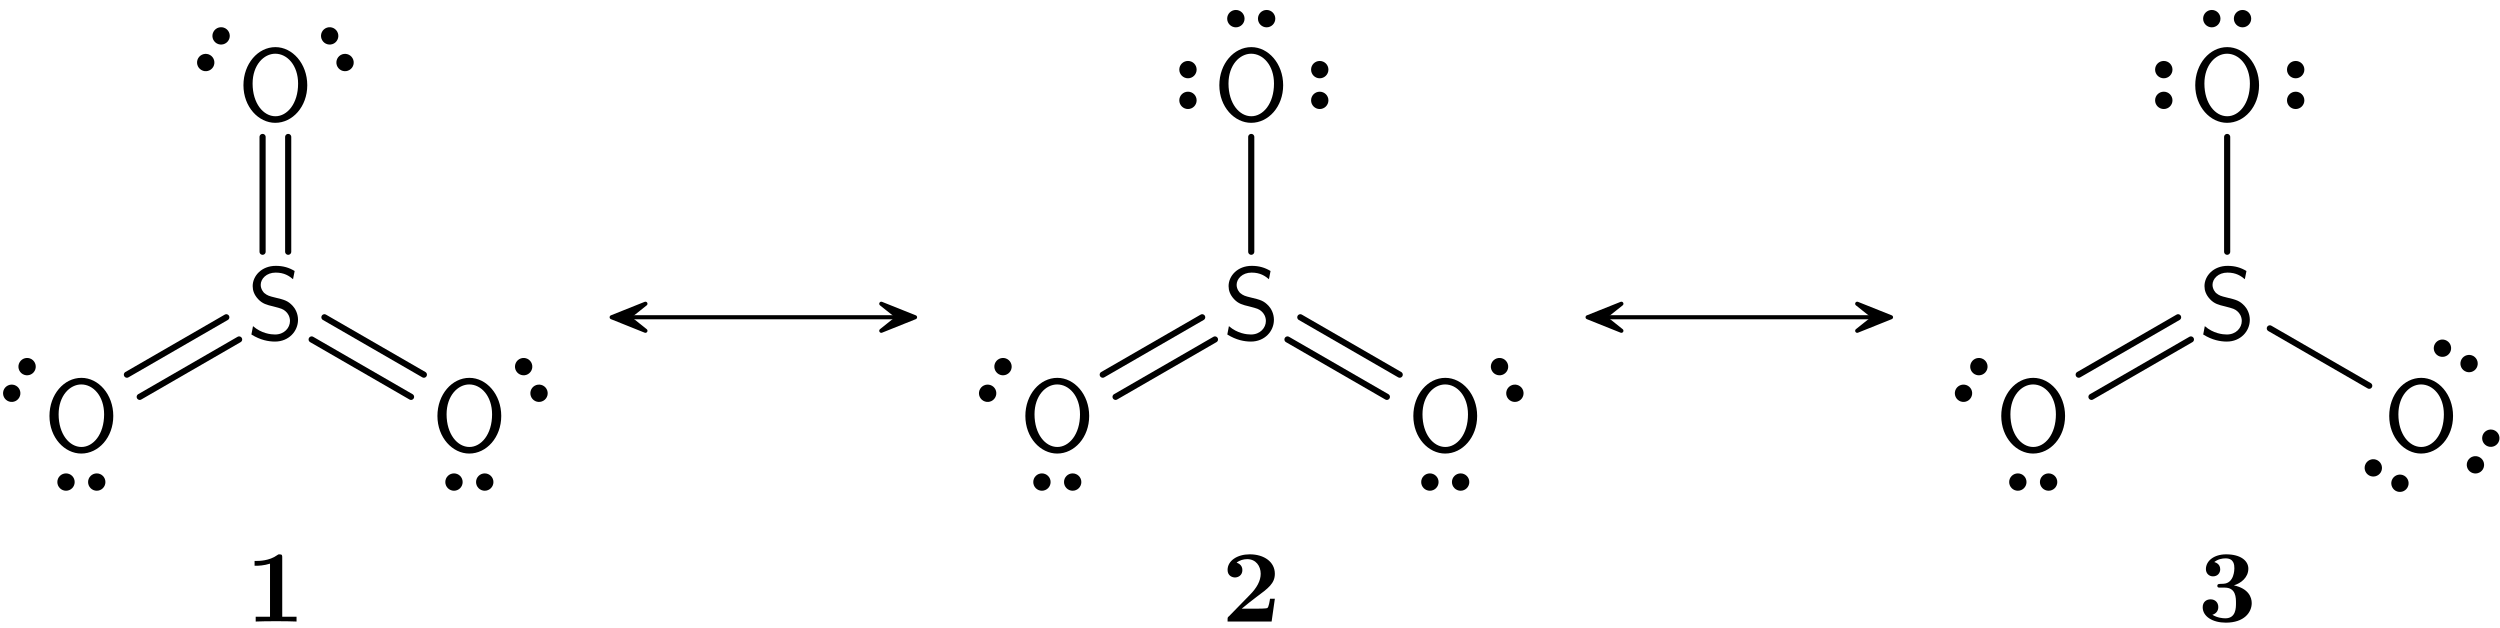
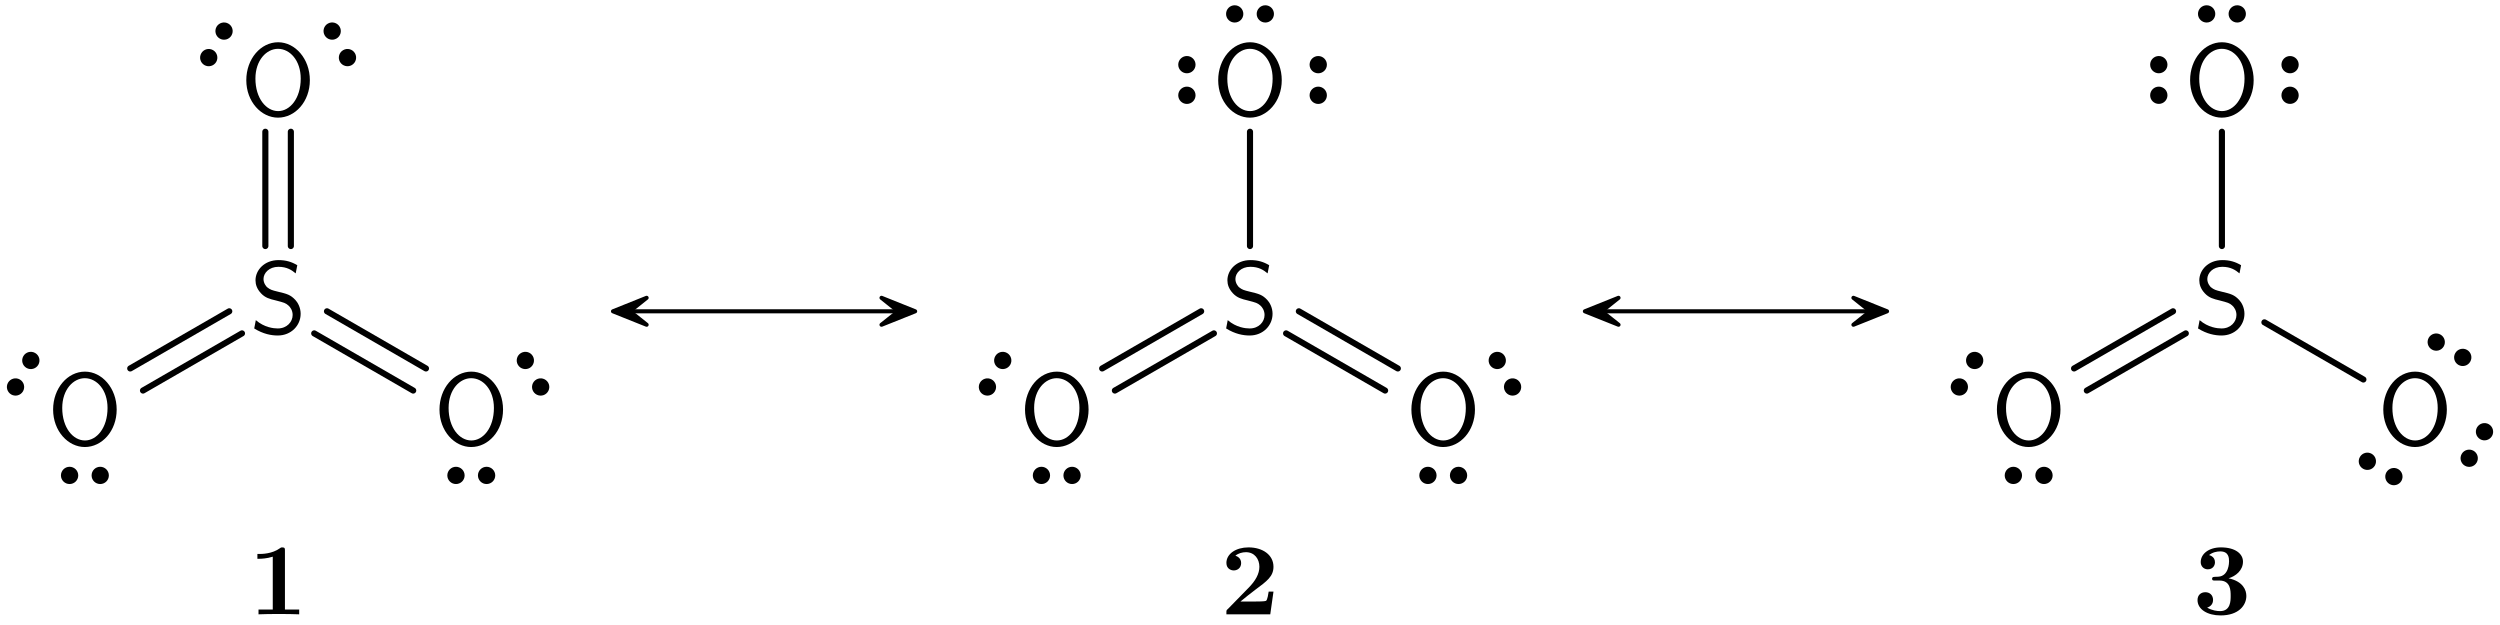
- <svg xmlns="http://www.w3.org/2000/svg" xmlns:xlink="http://www.w3.org/1999/xlink" width="243pt" height="61pt" version="1.1" viewBox="0 0 243 61">
+ <svg xmlns="http://www.w3.org/2000/svg" xmlns:xlink="http://www.w3.org/1999/xlink" width="244pt" height="61pt" version="1.1" viewBox="0 0 244 61">
  <defs>
    <symbol id="b" overflow="visible">
      <path d="m4.969-1.891c0-0.641-0.297-1.125-0.516-1.359-0.469-0.5-0.797-0.594-1.719-0.812-0.578-0.141-0.734-0.188-1.047-0.438-0.062-0.062-0.344-0.359-0.344-0.797 0-0.578 0.547-1.188 1.453-1.188 0.844 0 1.312 0.328 1.688 0.641l0.156-0.797c-0.547-0.328-1.109-0.5-1.828-0.5-1.391 0-2.25 0.984-2.25 1.969 0 0.422 0.141 0.844 0.531 1.266 0.422 0.453 0.859 0.562 1.453 0.703 0.844 0.219 0.938 0.25 1.219 0.484 0.203 0.172 0.422 0.5 0.422 0.938 0 0.656-0.547 1.312-1.453 1.312-0.406 0-1.312-0.094-2.141-0.812l-0.156 0.812c0.875 0.547 1.672 0.688 2.297 0.688 1.328 0 2.234-1 2.234-2.109z" />
    </symbol>
    <symbol id="a" overflow="visible">
      <path d="m6.766-3.438c0-2.094-1.438-3.703-3.094-3.703-1.703 0-3.109 1.625-3.109 3.703 0 2.109 1.469 3.656 3.094 3.656 1.672 0 3.109-1.562 3.109-3.656zm-0.891-0.156c0 1.953-1.062 3.172-2.203 3.172-1.172 0-2.219-1.25-2.219-3.172 0-1.812 1.094-2.906 2.203-2.906 1.156 0 2.219 1.125 2.219 2.906z" />
    </symbol>
    <symbol id="e" overflow="visible">
      <path d="m4.922 0v-0.469h-1.391v-5.734c0-0.234 0-0.328-0.266-0.328-0.109 0-0.125 0-0.219 0.078-0.766 0.562-1.797 0.562-2 0.562h-0.203v0.469h0.203c0.156 0 0.703-0.016 1.297-0.203v5.156h-1.391v0.469c0.438-0.031 1.5-0.031 1.984-0.031s1.547 0 1.984 0.031z" />
    </symbol>
    <symbol id="d" overflow="visible">
      <path d="m5.156-2.219h-0.469c-0.031 0.203-0.125 0.844-0.266 0.906-0.109 0.062-0.859 0.062-1.016 0.062h-1.469c0.469-0.391 1-0.812 1.438-1.141 1.141-0.844 1.781-1.312 1.781-2.25 0-1.156-1.047-1.891-2.438-1.891-1.219 0-2.156 0.625-2.156 1.516 0 0.594 0.484 0.734 0.719 0.734 0.328 0 0.719-0.219 0.719-0.719 0-0.516-0.422-0.672-0.562-0.719 0.281-0.234 0.672-0.344 1.031-0.344 0.844 0 1.312 0.672 1.312 1.422 0 0.688-0.375 1.375-1.078 2.078l-2 2.047c-0.141 0.109-0.141 0.141-0.141 0.344v0.172h4.281z" />
    </symbol>
    <symbol id="c" overflow="visible">
      <path d="m5.25-1.797c0-0.547-0.297-1.406-1.734-1.719 0.688-0.203 1.406-0.766 1.406-1.625 0-0.766-0.75-1.391-2.156-1.391-1.188 0-1.969 0.641-1.969 1.438 0 0.422 0.312 0.703 0.688 0.703 0.453 0 0.703-0.328 0.703-0.688 0-0.578-0.547-0.688-0.578-0.703 0.344-0.281 0.781-0.359 1.094-0.359 0.828 0 0.859 0.641 0.859 0.969 0 0.125-0.016 1.438-1.047 1.5-0.406 0.016-0.438 0.016-0.484 0.031-0.094 0.016-0.125 0.109-0.125 0.172 0 0.172 0.109 0.172 0.281 0.172h0.438c1.094 0 1.094 0.984 1.094 1.5 0 0.469 0 1.484-1.031 1.484-0.266 0-0.781-0.047-1.266-0.344 0.328-0.094 0.578-0.344 0.578-0.75 0-0.453-0.312-0.75-0.75-0.75-0.422 0-0.766 0.266-0.766 0.766 0 0.906 0.969 1.5 2.25 1.5 1.781 0 2.516-1 2.516-1.906z" />
    </symbol>
  </defs>
  <g>
-     <use x="23.999" y="32.982" xlink:href="#b" />
-     <use x="41.955" y="43.868" xlink:href="#a" />
+     <use x="24.375" y="32.526" xlink:href="#b" />
+     <use x="42.331" y="43.412" xlink:href="#a" />
  </g>
-   <path transform="matrix(1,0,0,-1,45.622,46.857)" d="m-0.852 0.002c0 0.355-0.285 0.641-0.641 0.641-0.355 0-0.645-0.285-0.645-0.641 0-0.355 0.289-0.645 0.645-0.645 0.355 0 0.641 0.289 0.641 0.645zm2.992 0c0 0.355-0.289 0.641-0.645 0.641-0.355 0-0.645-0.285-0.645-0.641 0-0.355 0.289-0.645 0.645-0.645 0.355 0 0.645 0.289 0.645 0.645z" stroke="#000" stroke-miterlimit="10" stroke-width=".399" />
-   <path transform="matrix(1,0,0,-1,51.646,36.931)" d="m0.424-0.737c-0.305-0.176-0.41-0.57-0.234-0.879 0.18-0.309 0.57-0.414 0.879-0.234 0.309 0.176 0.414 0.57 0.234 0.879-0.176 0.305-0.57 0.41-0.879 0.234zm-1.492 2.59c-0.309-0.18-0.414-0.574-0.238-0.879 0.18-0.309 0.574-0.414 0.879-0.238 0.309 0.18 0.414 0.574 0.238 0.879-0.18 0.309-0.57 0.414-0.879 0.238z" stroke="#000" stroke-miterlimit="10" stroke-width=".399" />
-   <path transform="matrix(1,0,0,-1,26.767,32.982)" d="m4.768 2.142 9.664-5.578" fill="none" stroke="#000" stroke-linecap="round" stroke-miterlimit="10" stroke-width=".598" />
-   <path transform="matrix(1,0,0,-1,26.767,32.982)" d="m3.526-0.014 9.66-5.578" fill="none" stroke="#000" stroke-linecap="round" stroke-miterlimit="10" stroke-width=".598" />
+   <path transform="matrix(1,0,0,-1,45.998,46.401)" d="m-0.85-0.001c0 0.355-0.289 0.645-0.645 0.645s-0.645-0.289-0.645-0.645c0-0.355 0.289-0.641 0.645-0.641s0.645 0.285 0.645 0.641zm2.988 0c0 0.355-0.289 0.645-0.645 0.645-0.355 0-0.645-0.289-0.645-0.645 0-0.355 0.289-0.641 0.645-0.641 0.355 0 0.645 0.285 0.645 0.641z" stroke="#000" stroke-miterlimit="10" stroke-width=".399" />
+   <path transform="matrix(1,0,0,-1,52.022,36.475)" d="m0.427-0.736c-0.309-0.18-0.414-0.57-0.238-0.879 0.18-0.309 0.57-0.414 0.879-0.238 0.309 0.18 0.414 0.574 0.238 0.879-0.18 0.309-0.574 0.414-0.879 0.238zm-1.496 2.586c-0.309-0.176-0.414-0.57-0.234-0.879 0.176-0.305 0.57-0.41 0.879-0.234 0.305 0.18 0.41 0.57 0.234 0.879-0.176 0.309-0.57 0.414-0.879 0.234z" stroke="#000" stroke-miterlimit="10" stroke-width=".399" />
+   <path transform="matrix(1,0,0,-1,27.143,32.526)" d="m4.771 2.143 9.66-5.578" fill="none" stroke="#000" stroke-linecap="round" stroke-miterlimit="10" stroke-width=".598" />
+   <path transform="matrix(1,0,0,-1,27.143,32.526)" d="m3.525-0.013 9.66-5.578" fill="none" stroke="#000" stroke-linecap="round" stroke-miterlimit="10" stroke-width=".598" />
  <g>
-     <use x="23.1" y="11.721" xlink:href="#a" />
+     <use x="23.476" y="11.265" xlink:href="#a" />
  </g>
-   <path transform="matrix(1,0,0,-1,32.791,4.783)" d="m0.424-0.737c-0.305-0.18-0.41-0.57-0.234-0.879 0.18-0.309 0.57-0.414 0.879-0.234 0.309 0.176 0.414 0.57 0.234 0.879-0.176 0.305-0.57 0.41-0.879 0.234zm-1.492 2.59c-0.309-0.18-0.414-0.574-0.234-0.879 0.176-0.309 0.57-0.414 0.879-0.238 0.305 0.18 0.41 0.57 0.234 0.879-0.18 0.309-0.57 0.414-0.879 0.238z" stroke="#000" stroke-miterlimit="10" stroke-width=".399" />
-   <path transform="matrix(1,0,0,-1,20.743,4.783)" d="m0.425 0.736c0.309-0.176 0.703-0.07 0.879 0.238 0.18 0.305 0.074 0.699-0.234 0.879-0.309 0.176-0.703 0.07-0.879-0.238-0.18-0.309-0.074-0.699 0.234-0.879zm-1.492-2.586c0.305-0.18 0.699-0.074 0.879 0.234 0.176 0.309 0.07 0.699-0.238 0.879-0.305 0.176-0.699 0.07-0.879-0.234-0.176-0.309-0.07-0.703 0.238-0.879z" stroke="#000" stroke-miterlimit="10" stroke-width=".399" />
-   <path transform="matrix(1,0,0,-1,26.767,32.982)" d="m-1.244 8.513v11.156" fill="none" stroke="#000" stroke-linecap="round" stroke-miterlimit="10" stroke-width=".598" />
-   <path transform="matrix(1,0,0,-1,26.767,32.982)" d="m1.245 8.513v11.156" fill="none" stroke="#000" stroke-linecap="round" stroke-miterlimit="10" stroke-width=".598" />
+   <path transform="matrix(1,0,0,-1,33.167,4.328)" d="m0.427-0.738c-0.309-0.176-0.414-0.57-0.238-0.879 0.18-0.305 0.574-0.41 0.879-0.234 0.309 0.18 0.414 0.57 0.238 0.879-0.18 0.309-0.574 0.414-0.879 0.234zm-1.496 2.59c-0.309-0.176-0.414-0.57-0.234-0.879 0.176-0.309 0.57-0.414 0.879-0.234 0.309 0.176 0.414 0.57 0.234 0.879-0.176 0.305-0.57 0.41-0.879 0.234z" stroke="#000" stroke-miterlimit="10" stroke-width=".399" />
+   <path transform="matrix(1,0,0,-1,21.119,4.328)" d="m0.424 0.738c0.309-0.18 0.703-0.074 0.879 0.234 0.18 0.309 0.074 0.703-0.234 0.879-0.309 0.176-0.699 0.07-0.879-0.234-0.176-0.309-0.07-0.703 0.234-0.879zm-1.492-2.59c0.309-0.176 0.699-0.07 0.879 0.234 0.176 0.309 0.07 0.703-0.234 0.879-0.309 0.18-0.703 0.074-0.879-0.234-0.18-0.309-0.074-0.699 0.234-0.879z" stroke="#000" stroke-miterlimit="10" stroke-width=".399" />
+   <path transform="matrix(1,0,0,-1,27.143,32.526)" d="m-1.245 8.514v11.152" fill="none" stroke="#000" stroke-linecap="round" stroke-miterlimit="10" stroke-width=".598" />
+   <path transform="matrix(1,0,0,-1,27.143,32.526)" d="m1.244 8.514v11.152" fill="none" stroke="#000" stroke-linecap="round" stroke-miterlimit="10" stroke-width=".598" />
  <g>
-     <use x="4.245" y="43.868" xlink:href="#a" />
+     <use x="4.621" y="43.412" xlink:href="#a" />
  </g>
-   <path transform="matrix(1,0,0,-1,7.911,46.857)" d="m-0.852 0.002c0 0.355-0.285 0.641-0.641 0.641s-0.645-0.285-0.645-0.641c0-0.355 0.289-0.645 0.645-0.645s0.641 0.289 0.641 0.645zm2.988 0c0 0.355-0.285 0.641-0.641 0.641s-0.645-0.285-0.645-0.641c0-0.355 0.289-0.645 0.645-0.645s0.641 0.289 0.641 0.645z" stroke="#000" stroke-miterlimit="10" stroke-width=".399" />
-   <path transform="matrix(1,0,0,-1,1.887,36.931)" d="m0.425 0.736c0.309-0.176 0.703-0.07 0.879 0.238 0.176 0.305 0.07 0.699-0.234 0.879-0.309 0.176-0.703 0.07-0.879-0.238-0.18-0.305-0.074-0.699 0.234-0.879zm-1.496-2.586c0.309-0.18 0.703-0.074 0.879 0.234 0.18 0.309 0.074 0.703-0.234 0.879-0.309 0.176-0.699 0.07-0.879-0.234-0.176-0.309-0.07-0.703 0.234-0.879z" stroke="#000" stroke-miterlimit="10" stroke-width=".399" />
-   <path transform="matrix(1,0,0,-1,26.767,32.982)" d="m-3.525-0.014-9.66-5.578" fill="none" stroke="#000" stroke-linecap="round" stroke-miterlimit="10" stroke-width=".598" />
-   <path transform="matrix(1,0,0,-1,26.767,32.982)" d="m-4.771 2.142-9.66-5.578" fill="none" stroke="#000" stroke-linecap="round" stroke-miterlimit="10" stroke-width=".598" />
+   <path transform="matrix(1,0,0,-1,8.288,46.401)" d="m-0.851-0.001c0 0.355-0.289 0.645-0.645 0.645-0.355 0-0.645-0.289-0.645-0.645 0-0.355 0.289-0.641 0.645-0.641 0.355 0 0.645 0.285 0.645 0.641zm2.988 0c0 0.355-0.289 0.645-0.645 0.645s-0.641-0.289-0.641-0.645c0-0.355 0.285-0.641 0.641-0.641s0.645 0.285 0.645 0.641z" stroke="#000" stroke-miterlimit="10" stroke-width=".399" />
+   <path transform="matrix(1,0,0,-1,2.263,36.475)" d="m0.424 0.737c0.309-0.176 0.703-0.07 0.879 0.234 0.18 0.309 0.074 0.703-0.234 0.879-0.309 0.18-0.703 0.074-0.879-0.234-0.18-0.309-0.074-0.699 0.234-0.879zm-1.492-2.59c0.305-0.176 0.699-0.07 0.879 0.238 0.176 0.309 0.07 0.699-0.238 0.879-0.305 0.176-0.699 0.07-0.879-0.238-0.176-0.305-0.07-0.699 0.238-0.879z" stroke="#000" stroke-miterlimit="10" stroke-width=".399" />
+   <path transform="matrix(1,0,0,-1,27.143,32.526)" d="m-3.526-0.013-9.66-5.578" fill="none" stroke="#000" stroke-linecap="round" stroke-miterlimit="10" stroke-width=".598" />
+   <path transform="matrix(1,0,0,-1,27.143,32.526)" d="m-4.768 2.143-9.664-5.578" fill="none" stroke="#000" stroke-linecap="round" stroke-miterlimit="10" stroke-width=".598" />
  <g>
-     <use x="23.902" y="60.413" xlink:href="#e" />
+     <use x="24.279" y="59.958" xlink:href="#e" />
  </g>
-   <path transform="matrix(1,0,0,-1,4.245,32.982)" d="m56.942 2.146h26.02" fill="none" stroke="#000" stroke-miterlimit="10" stroke-width=".399" />
-   <path transform="matrix(-1 0 0 1 63.897 30.837)" d="m4.443-0.001-3.281 1.316 1.648-1.316-1.648-1.312z" stroke="#000" stroke-linejoin="round" stroke-miterlimit="10" stroke-width=".399" />
-   <path transform="matrix(1 0 0 -1 84.497 30.837)" d="m4.445 0.001-3.281 1.312 1.645-1.312-1.645-1.316z" stroke="#000" stroke-linejoin="round" stroke-miterlimit="10" stroke-width=".399" />
+   <path transform="matrix(1,0,0,-1,4.621,32.526)" d="m56.942 2.143h26.02" fill="none" stroke="#000" stroke-miterlimit="10" stroke-width=".399" />
+   <path transform="matrix(-1 0 0 1 64.273 30.381)" d="m4.444 0.002-3.281 1.312 1.645-1.312-1.645-1.316z" stroke="#000" stroke-linejoin="round" stroke-miterlimit="10" stroke-width=".399" />
+   <path transform="matrix(1 0 0 -1 84.873 30.381)" d="m4.444-0.002-3.281 1.316 1.648-1.316-1.648-1.312z" stroke="#000" stroke-linejoin="round" stroke-miterlimit="10" stroke-width=".399" />
  <g>
-     <use x="118.857" y="32.982" xlink:href="#b" />
-     <use x="136.813" y="43.868" xlink:href="#a" />
+     <use x="119.233" y="32.526" xlink:href="#b" />
+     <use x="137.189" y="43.412" xlink:href="#a" />
  </g>
-   <path transform="matrix(1 0 0 -1 140.48 46.857)" d="m-0.85 0.002c0 0.355-0.289 0.641-0.645 0.641s-0.645-0.285-0.645-0.641c0-0.355 0.289-0.645 0.645-0.645s0.645 0.289 0.645 0.645zm2.988 0c0 0.355-0.289 0.641-0.645 0.641-0.355 0-0.645-0.285-0.645-0.641 0-0.355 0.289-0.645 0.645-0.645 0.355 0 0.645 0.289 0.645 0.645z" stroke="#000" stroke-miterlimit="10" stroke-width=".399" />
-   <path transform="matrix(1 0 0 -1 146.5 36.931)" d="m0.427-0.737c-0.309-0.176-0.414-0.57-0.238-0.879 0.18-0.309 0.574-0.414 0.879-0.234 0.309 0.176 0.414 0.57 0.238 0.879-0.18 0.305-0.574 0.41-0.879 0.234zm-1.496 2.59c-0.309-0.18-0.414-0.574-0.234-0.879 0.176-0.309 0.57-0.414 0.879-0.238 0.309 0.18 0.414 0.574 0.234 0.879-0.176 0.309-0.57 0.414-0.879 0.238z" stroke="#000" stroke-miterlimit="10" stroke-width=".399" />
-   <path transform="matrix(1 0 0 -1 121.62 32.982)" d="m4.771 2.142 9.66-5.578" fill="none" stroke="#000" stroke-linecap="round" stroke-miterlimit="10" stroke-width=".598" />
-   <path transform="matrix(1 0 0 -1 121.62 32.982)" d="m3.524-0.014 9.66-5.578" fill="none" stroke="#000" stroke-linecap="round" stroke-miterlimit="10" stroke-width=".598" />
+   <path transform="matrix(1 0 0 -1 140.86 46.401)" d="m-0.851-0.001c0 0.355-0.289 0.645-0.645 0.645s-0.641-0.289-0.641-0.645c0-0.355 0.285-0.641 0.641-0.641s0.645 0.285 0.645 0.641zm2.988 0c0 0.355-0.289 0.645-0.645 0.645-0.355 0-0.641-0.289-0.641-0.645 0-0.355 0.285-0.641 0.641-0.641 0.355 0 0.645 0.285 0.645 0.641z" stroke="#000" stroke-miterlimit="10" stroke-width=".399" />
+   <path transform="matrix(1 0 0 -1 146.88 36.475)" d="m0.426-0.736c-0.309-0.18-0.414-0.57-0.234-0.879 0.176-0.309 0.57-0.414 0.879-0.238 0.305 0.18 0.41 0.574 0.234 0.879-0.18 0.309-0.57 0.414-0.879 0.238zm-1.496 2.586c-0.305-0.176-0.41-0.57-0.234-0.879 0.18-0.305 0.57-0.41 0.879-0.234 0.309 0.18 0.414 0.57 0.234 0.879-0.176 0.309-0.57 0.414-0.879 0.234z" stroke="#000" stroke-miterlimit="10" stroke-width=".399" />
+   <path transform="matrix(1,0,0,-1,122,32.526)" d="m4.769 2.143 9.66-5.578" fill="none" stroke="#000" stroke-linecap="round" stroke-miterlimit="10" stroke-width=".598" />
+   <path transform="matrix(1,0,0,-1,122,32.526)" d="m3.523-0.013 9.664-5.578" fill="none" stroke="#000" stroke-linecap="round" stroke-miterlimit="10" stroke-width=".598" />
  <g>
-     <use x="117.957" y="11.721" xlink:href="#a" />
+     <use x="118.333" y="11.265" xlink:href="#a" />
  </g>
-   <path transform="matrix(1 0 0 -1 128.28 8.261)" d="m-0.002-0.852c-0.355 0-0.641-0.285-0.641-0.641 0-0.355 0.285-0.645 0.641-0.645 0.355 0 0.645 0.289 0.645 0.645 0 0.355-0.289 0.641-0.645 0.641zm0 2.988c-0.355 0-0.641-0.285-0.641-0.641s0.285-0.645 0.641-0.645c0.355 0 0.645 0.289 0.645 0.645s-0.289 0.641-0.645 0.641z" stroke="#000" stroke-miterlimit="10" stroke-width=".399" />
-   <path transform="matrix(1 0 0 -1 121.62 1.813)" d="m0.853 5e-4c0-0.355 0.285-0.645 0.641-0.645 0.355 0 0.645 0.289 0.645 0.645s-0.289 0.645-0.645 0.645c-0.355 0-0.641-0.289-0.641-0.645zm-2.992 0c0-0.355 0.289-0.645 0.645-0.645 0.355 0 0.645 0.289 0.645 0.645s-0.289 0.645-0.645 0.645c-0.355 0-0.645-0.289-0.645-0.645z" stroke="#000" stroke-miterlimit="10" stroke-width=".399" />
-   <path transform="matrix(1 0 0 -1 115.47 8.261)" d="m0.002 0.851c0.355 0 0.641 0.289 0.641 0.645s-0.285 0.641-0.641 0.641-0.645-0.285-0.645-0.641 0.289-0.645 0.645-0.645zm0-2.988c0.355 0 0.641 0.289 0.641 0.645 0 0.355-0.285 0.641-0.641 0.641s-0.645-0.285-0.645-0.641c0-0.355 0.289-0.645 0.645-0.645z" stroke="#000" stroke-miterlimit="10" stroke-width=".399" />
-   <path transform="matrix(1 0 0 -1 121.62 32.982)" d="m1e-3 8.513v11.156" fill="none" stroke="#000" stroke-linecap="round" stroke-miterlimit="10" stroke-width=".598" />
+   <path transform="matrix(1 0 0 -1 128.66 7.806)" d="m2.5e-4 -0.85c-0.355 0-0.645-0.289-0.645-0.645 0-0.355 0.289-0.645 0.645-0.645s0.645 0.289 0.645 0.645c0 0.355-0.289 0.645-0.645 0.645zm0 2.988c-0.355 0-0.645-0.289-0.645-0.645s0.289-0.641 0.645-0.641 0.645 0.285 0.645 0.641-0.289 0.645-0.645 0.645z" stroke="#000" stroke-miterlimit="10" stroke-width=".399" />
+   <path transform="matrix(1,0,0,-1,122,1.358)" d="m0.852-0.001c0-0.355 0.289-0.641 0.645-0.641 0.355 0 0.641 0.285 0.641 0.641s-0.285 0.645-0.641 0.645c-0.355 0-0.645-0.289-0.645-0.645zm-2.988 0c0-0.355 0.285-0.641 0.641-0.641 0.355 0 0.645 0.285 0.645 0.641s-0.289 0.645-0.645 0.645c-0.355 0-0.641-0.289-0.641-0.645z" stroke="#000" stroke-miterlimit="10" stroke-width=".399" />
+   <path transform="matrix(1 0 0 -1 115.84 7.806)" d="m7.5e-4 0.853c0.355 0 0.645 0.285 0.645 0.641s-0.289 0.645-0.645 0.645-0.645-0.289-0.645-0.645 0.289-0.641 0.645-0.641zm0-2.992c0.355 0 0.645 0.289 0.645 0.645 0 0.355-0.289 0.645-0.645 0.645s-0.645-0.289-0.645-0.645c0-0.355 0.289-0.645 0.645-0.645z" stroke="#000" stroke-miterlimit="10" stroke-width=".399" />
+   <path transform="matrix(1,0,0,-1,122,32.526)" d="m0 8.514v11.152" fill="none" stroke="#000" stroke-linecap="round" stroke-miterlimit="10" stroke-width=".598" />
  <g>
-     <use x="99.102" y="43.868" xlink:href="#a" />
+     <use x="99.478" y="43.412" xlink:href="#a" />
  </g>
-   <path transform="matrix(1 0 0 -1 102.77 46.857)" d="m-0.851 0.002c0 0.355-0.289 0.641-0.645 0.641-0.355 0-0.641-0.285-0.641-0.641 0-0.355 0.285-0.645 0.641-0.645 0.355 0 0.645 0.289 0.645 0.645zm2.988 0c0 0.355-0.289 0.641-0.645 0.641s-0.641-0.285-0.641-0.641c0-0.355 0.285-0.645 0.641-0.645s0.645 0.289 0.645 0.645z" stroke="#000" stroke-miterlimit="10" stroke-width=".399" />
-   <path transform="matrix(1,0,0,-1,96.745,36.931)" d="m0.427 0.736c0.305-0.176 0.699-0.07 0.879 0.238 0.176 0.305 0.07 0.699-0.238 0.879-0.305 0.176-0.699 0.07-0.879-0.238-0.176-0.305-0.07-0.699 0.238-0.879zm-1.496-2.586c0.309-0.18 0.703-0.074 0.879 0.234 0.18 0.309 0.074 0.703-0.234 0.879-0.309 0.176-0.703 0.07-0.879-0.234-0.18-0.309-0.074-0.703 0.234-0.879z" stroke="#000" stroke-miterlimit="10" stroke-width=".399" />
-   <path transform="matrix(1 0 0 -1 121.62 32.982)" d="m-3.526-0.014-9.66-5.578" fill="none" stroke="#000" stroke-linecap="round" stroke-miterlimit="10" stroke-width=".598" />
-   <path transform="matrix(1 0 0 -1 121.62 32.982)" d="m-4.769 2.142-9.664-5.578" fill="none" stroke="#000" stroke-linecap="round" stroke-miterlimit="10" stroke-width=".598" />
+   <path transform="matrix(1 0 0 -1 103.14 46.401)" d="m-0.852-0.001c0 0.355-0.285 0.645-0.641 0.645-0.355 0-0.645-0.289-0.645-0.645 0-0.355 0.289-0.641 0.645-0.641 0.355 0 0.641 0.285 0.641 0.641zm2.988 0c0 0.355-0.285 0.645-0.641 0.645s-0.645-0.289-0.645-0.645c0-0.355 0.289-0.641 0.645-0.641s0.641 0.285 0.641 0.641z" stroke="#000" stroke-miterlimit="10" stroke-width=".399" />
+   <path transform="matrix(1,0,0,-1,97.121,36.475)" d="m0.426 0.737c0.309-0.176 0.699-0.07 0.879 0.234 0.176 0.309 0.07 0.703-0.234 0.879-0.309 0.18-0.703 0.074-0.879-0.234-0.18-0.309-0.074-0.699 0.234-0.879zm-1.496-2.59c0.309-0.176 0.703-0.07 0.879 0.238 0.18 0.309 0.074 0.699-0.234 0.879-0.309 0.176-0.699 0.07-0.879-0.238-0.176-0.305-0.07-0.699 0.234-0.879z" stroke="#000" stroke-miterlimit="10" stroke-width=".399" />
+   <path transform="matrix(1,0,0,-1,122,32.526)" d="m-3.523-0.013-9.664-5.578" fill="none" stroke="#000" stroke-linecap="round" stroke-miterlimit="10" stroke-width=".598" />
+   <path transform="matrix(1,0,0,-1,122,32.526)" d="m-4.769 2.143-9.66-5.578" fill="none" stroke="#000" stroke-linecap="round" stroke-miterlimit="10" stroke-width=".598" />
  <g>
-     <use x="118.76" y="60.413" xlink:href="#d" />
+     <use x="119.136" y="59.958" xlink:href="#d" />
  </g>
-   <path transform="matrix(1,0,0,-1,4.245,32.982)" d="m151.8 2.146h26.02" fill="none" stroke="#000" stroke-miterlimit="10" stroke-width=".399" />
-   <path transform="matrix(-1 0 0 1 158.76 30.837)" d="m4.446-0.001-3.285 1.316 1.648-1.316-1.648-1.312z" stroke="#000" stroke-linejoin="round" stroke-miterlimit="10" stroke-width=".399" />
-   <path transform="matrix(1 0 0 -1 179.36 30.837)" d="m4.446 0.001-3.285 1.312 1.648-1.312-1.648-1.316z" stroke="#000" stroke-linejoin="round" stroke-miterlimit="10" stroke-width=".399" />
+   <path transform="matrix(1,0,0,-1,4.621,32.526)" d="m151.8 2.143h26.02" fill="none" stroke="#000" stroke-miterlimit="10" stroke-width=".399" />
+   <path transform="matrix(-1 0 0 1 159.13 30.381)" d="m4.444 0.002-3.281 1.312 1.648-1.312-1.648-1.316z" stroke="#000" stroke-linejoin="round" stroke-miterlimit="10" stroke-width=".399" />
+   <path transform="matrix(1 0 0 -1 179.73 30.381)" d="m4.445-0.002-3.281 1.316 1.645-1.316-1.645-1.312z" stroke="#000" stroke-linejoin="round" stroke-miterlimit="10" stroke-width=".399" />
  <g>
-     <use x="213.714" y="32.982" xlink:href="#b" />
-     <use x="231.67" y="43.868" xlink:href="#a" />
+     <use x="214.09" y="32.526" xlink:href="#b" />
+     <use x="232.046" y="43.412" xlink:href="#a" />
  </g>
-   <path transform="matrix(1 0 0 -1 238.7 34.592)" d="m0.739-0.424c-0.18-0.309-0.074-0.703 0.234-0.879 0.309-0.18 0.699-0.074 0.879 0.234 0.176 0.309 0.07 0.699-0.234 0.879-0.309 0.176-0.703 0.07-0.879-0.234zm-2.59 1.492c-0.18-0.309-0.074-0.699 0.234-0.879 0.309-0.176 0.703-0.07 0.879 0.234 0.18 0.309 0.074 0.703-0.234 0.879-0.309 0.18-0.703 0.074-0.879-0.234z" stroke="#000" stroke-miterlimit="10" stroke-width=".399" />
-   <path transform="matrix(1 0 0 -1 241.36 43.887)" d="m-0.427-0.738c-0.305 0.18-0.699 0.074-0.879-0.234-0.176-0.309-0.07-0.703 0.238-0.879 0.309-0.176 0.699-0.074 0.879 0.234 0.176 0.309 0.07 0.703-0.238 0.879zm1.496 2.59c-0.309 0.176-0.699 0.07-0.879-0.234-0.176-0.309-0.07-0.703 0.234-0.879 0.309-0.18 0.703-0.074 0.879 0.234 0.18 0.309 0.074 0.699-0.234 0.879z" stroke="#000" stroke-miterlimit="10" stroke-width=".399" />
-   <path transform="matrix(1 0 0 -1 231.98 46.225)" d="m-0.736 0.424c0.176 0.309 0.07 0.703-0.238 0.879-0.305 0.18-0.699 0.074-0.879-0.234-0.176-0.309-0.07-0.699 0.238-0.879 0.305-0.176 0.699-0.07 0.879 0.234zm2.586-1.492c0.18 0.309 0.074 0.699-0.234 0.879-0.309 0.176-0.699 0.07-0.879-0.238-0.176-0.305-0.07-0.699 0.234-0.879 0.309-0.176 0.703-0.07 0.879 0.238z" stroke="#000" stroke-miterlimit="10" stroke-width=".399" />
-   <path transform="matrix(1 0 0 -1 216.48 32.982)" d="m4.148 1.064 9.66-5.578" fill="none" stroke="#000" stroke-linecap="round" stroke-miterlimit="10" stroke-width=".598" />
+   <path transform="matrix(1 0 0 -1 239.07 34.136)" d="m0.738-0.426c-0.18-0.309-0.074-0.699 0.234-0.879 0.309-0.176 0.703-0.07 0.879 0.238 0.18 0.305 0.074 0.699-0.234 0.879-0.309 0.176-0.703 0.07-0.879-0.238zm-2.59 1.496c-0.176-0.309-0.07-0.703 0.238-0.879 0.305-0.18 0.699-0.074 0.879 0.234 0.176 0.309 0.07 0.703-0.238 0.879-0.309 0.18-0.699 0.074-0.879-0.234z" stroke="#000" stroke-miterlimit="10" stroke-width=".399" />
+   <path transform="matrix(1 0 0 -1 241.74 43.431)" d="m-0.424-0.737c-0.309 0.176-0.703 0.07-0.879-0.234-0.18-0.309-0.074-0.703 0.234-0.879 0.309-0.18 0.703-0.074 0.879 0.234 0.18 0.309 0.074 0.703-0.234 0.879zm1.492 2.59c-0.305 0.176-0.699 0.07-0.879-0.238-0.176-0.305-0.07-0.699 0.238-0.879 0.305-0.176 0.699-0.07 0.879 0.238 0.176 0.305 0.07 0.699-0.238 0.879z" stroke="#000" stroke-miterlimit="10" stroke-width=".399" />
+   <path transform="matrix(1 0 0 -1 232.35 45.769)" d="m-0.737 0.425c0.176 0.309 0.07 0.703-0.234 0.879-0.309 0.18-0.703 0.074-0.879-0.234-0.18-0.309-0.074-0.703 0.234-0.879 0.309-0.18 0.699-0.074 0.879 0.234zm2.59-1.496c0.176 0.309 0.07 0.703-0.238 0.879-0.305 0.18-0.699 0.074-0.879-0.234-0.176-0.309-0.07-0.699 0.238-0.879 0.305-0.176 0.699-0.07 0.879 0.234z" stroke="#000" stroke-miterlimit="10" stroke-width=".399" />
+   <path transform="matrix(1 0 0 -1 216.86 32.526)" d="m4.147 1.065 9.66-5.578" fill="none" stroke="#000" stroke-linecap="round" stroke-miterlimit="10" stroke-width=".598" />
  <g>
-     <use x="212.815" y="11.721" xlink:href="#a" />
+     <use x="213.191" y="11.265" xlink:href="#a" />
  </g>
-   <path transform="matrix(1 0 0 -1 223.14 8.261)" d="m-2.8125e-4 -0.852c-0.355 0-0.645-0.285-0.645-0.641 0-0.355 0.289-0.645 0.645-0.645 0.355 0 0.645 0.289 0.645 0.645 0 0.355-0.289 0.641-0.645 0.641zm0 2.988c-0.355 0-0.645-0.285-0.645-0.641s0.289-0.645 0.645-0.645c0.355 0 0.645 0.289 0.645 0.645s-0.289 0.641-0.645 0.641z" stroke="#000" stroke-miterlimit="10" stroke-width=".399" />
-   <path transform="matrix(1 0 0 -1 216.48 1.813)" d="m0.851 5e-4c0-0.355 0.289-0.645 0.645-0.645 0.355 0 0.641 0.289 0.641 0.645s-0.285 0.645-0.641 0.645c-0.355 0-0.645-0.289-0.645-0.645zm-2.988 0c0-0.355 0.289-0.645 0.645-0.645 0.355 0 0.641 0.289 0.641 0.645s-0.285 0.645-0.641 0.645c-0.355 0-0.645-0.289-0.645-0.645z" stroke="#000" stroke-miterlimit="10" stroke-width=".399" />
-   <path transform="matrix(1 0 0 -1 210.32 8.261)" d="m2.1875e-4 0.851c0.355 0 0.645 0.289 0.645 0.645s-0.289 0.641-0.645 0.641c-0.355 0-0.645-0.285-0.645-0.641s0.289-0.645 0.645-0.645zm0-2.988c0.355 0 0.645 0.289 0.645 0.645 0 0.355-0.289 0.641-0.645 0.641-0.355 0-0.645-0.285-0.645-0.641 0-0.355 0.289-0.645 0.645-0.645z" stroke="#000" stroke-miterlimit="10" stroke-width=".399" />
-   <path transform="matrix(1 0 0 -1 216.48 32.982)" d="m-5.3125e-4 8.513v11.156" fill="none" stroke="#000" stroke-linecap="round" stroke-miterlimit="10" stroke-width=".598" />
+   <path transform="matrix(1 0 0 -1 223.51 7.805)" d="m-0.001-0.851c-0.355 0-0.641-0.289-0.641-0.645 0-0.355 0.285-0.641 0.641-0.641 0.355 0 0.645 0.285 0.645 0.641 0 0.355-0.289 0.645-0.645 0.645zm0 2.988c-0.355 0-0.641-0.289-0.641-0.645 0-0.352 0.285-0.641 0.641-0.641 0.355 0 0.645 0.289 0.645 0.641 0 0.355-0.289 0.645-0.645 0.645z" stroke="#000" stroke-miterlimit="10" stroke-width=".399" />
+   <path transform="matrix(1 0 0 -1 216.86 1.357)" d="m0.85 0.002c0-0.355 0.289-0.645 0.645-0.645 0.355 0 0.645 0.289 0.645 0.645 0 0.355-0.289 0.641-0.645 0.641-0.355 0-0.645-0.285-0.645-0.641zm-2.988 0c0-0.355 0.289-0.645 0.645-0.645 0.355 0 0.645 0.289 0.645 0.645 0 0.355-0.289 0.641-0.645 0.641-0.355 0-0.645-0.285-0.645-0.641z" stroke="#000" stroke-miterlimit="10" stroke-width=".399" />
+   <path transform="matrix(1,0,0,-1,210.7,7.805)" d="m-7.8125e-4 0.852c0.355 0 0.645 0.289 0.645 0.641 0 0.355-0.289 0.645-0.645 0.645-0.355 0-0.645-0.289-0.645-0.645 0-0.352 0.289-0.641 0.645-0.641zm0-2.988c0.355 0 0.645 0.285 0.645 0.641 0 0.355-0.289 0.645-0.645 0.645-0.355 0-0.645-0.289-0.645-0.645 0-0.355 0.289-0.641 0.645-0.641z" stroke="#000" stroke-miterlimit="10" stroke-width=".399" />
+   <path transform="matrix(1 0 0 -1 216.86 32.526)" d="m-0.002 8.514v11.152" fill="none" stroke="#000" stroke-linecap="round" stroke-miterlimit="10" stroke-width=".598" />
  <g>
-     <use x="193.959" y="43.868" xlink:href="#a" />
+     <use x="194.335" y="43.412" xlink:href="#a" />
  </g>
-   <path transform="matrix(1 0 0 -1 197.63 46.857)" d="m-0.853 0.002c0 0.355-0.285 0.641-0.641 0.641-0.355 0-0.645-0.285-0.645-0.641 0-0.355 0.289-0.645 0.645-0.645 0.355 0 0.641 0.289 0.641 0.645zm2.992 0c0 0.355-0.289 0.641-0.645 0.641s-0.645-0.285-0.645-0.641c0-0.355 0.289-0.645 0.645-0.645s0.645 0.289 0.645 0.645z" stroke="#000" stroke-miterlimit="10" stroke-width=".399" />
-   <path transform="matrix(1 0 0 -1 191.6 36.931)" d="m0.425 0.736c0.309-0.176 0.703-0.07 0.879 0.238 0.18 0.305 0.074 0.699-0.234 0.879-0.309 0.176-0.703 0.07-0.879-0.238-0.18-0.305-0.074-0.699 0.234-0.879zm-1.496-2.586c0.309-0.18 0.703-0.074 0.879 0.234 0.18 0.309 0.074 0.703-0.234 0.879-0.309 0.176-0.699 0.07-0.879-0.234-0.176-0.309-0.07-0.703 0.234-0.879z" stroke="#000" stroke-miterlimit="10" stroke-width=".399" />
-   <path transform="matrix(1 0 0 -1 216.48 32.982)" d="m-3.524-0.014-9.664-5.578" fill="none" stroke="#000" stroke-linecap="round" stroke-miterlimit="10" stroke-width=".598" />
-   <path transform="matrix(1 0 0 -1 216.48 32.982)" d="m-4.77 2.142-9.66-5.578" fill="none" stroke="#000" stroke-linecap="round" stroke-miterlimit="10" stroke-width=".598" />
+   <path transform="matrix(1 0 0 -1 198 46.401)" d="m-0.85-0.001c0 0.355-0.289 0.645-0.645 0.645-0.355 0-0.645-0.289-0.645-0.645 0-0.355 0.289-0.641 0.645-0.641 0.355 0 0.645 0.285 0.645 0.641zm2.988 0c0 0.355-0.289 0.645-0.645 0.645s-0.645-0.289-0.645-0.645c0-0.355 0.289-0.641 0.645-0.641s0.645 0.285 0.645 0.641z" stroke="#000" stroke-miterlimit="10" stroke-width=".399" />
+   <path transform="matrix(1 0 0 -1 191.98 36.475)" d="m0.424 0.737c0.309-0.176 0.703-0.07 0.879 0.234 0.18 0.309 0.074 0.703-0.234 0.879-0.309 0.18-0.703 0.074-0.879-0.234-0.176-0.309-0.07-0.699 0.234-0.879zm-1.492-2.59c0.309-0.176 0.699-0.07 0.879 0.238 0.176 0.309 0.07 0.699-0.238 0.879-0.305 0.176-0.699 0.07-0.879-0.238-0.176-0.305-0.07-0.699 0.238-0.879z" stroke="#000" stroke-miterlimit="10" stroke-width=".399" />
+   <path transform="matrix(1 0 0 -1 216.86 32.526)" d="m-3.525-0.013-9.66-5.578" fill="none" stroke="#000" stroke-linecap="round" stroke-miterlimit="10" stroke-width=".598" />
+   <path transform="matrix(1 0 0 -1 216.86 32.526)" d="m-4.771 2.143-9.66-5.578" fill="none" stroke="#000" stroke-linecap="round" stroke-miterlimit="10" stroke-width=".598" />
  <g>
-     <use x="213.617" y="60.413" xlink:href="#c" />
+     <use x="213.993" y="59.957" xlink:href="#c" />
  </g>
</svg>
